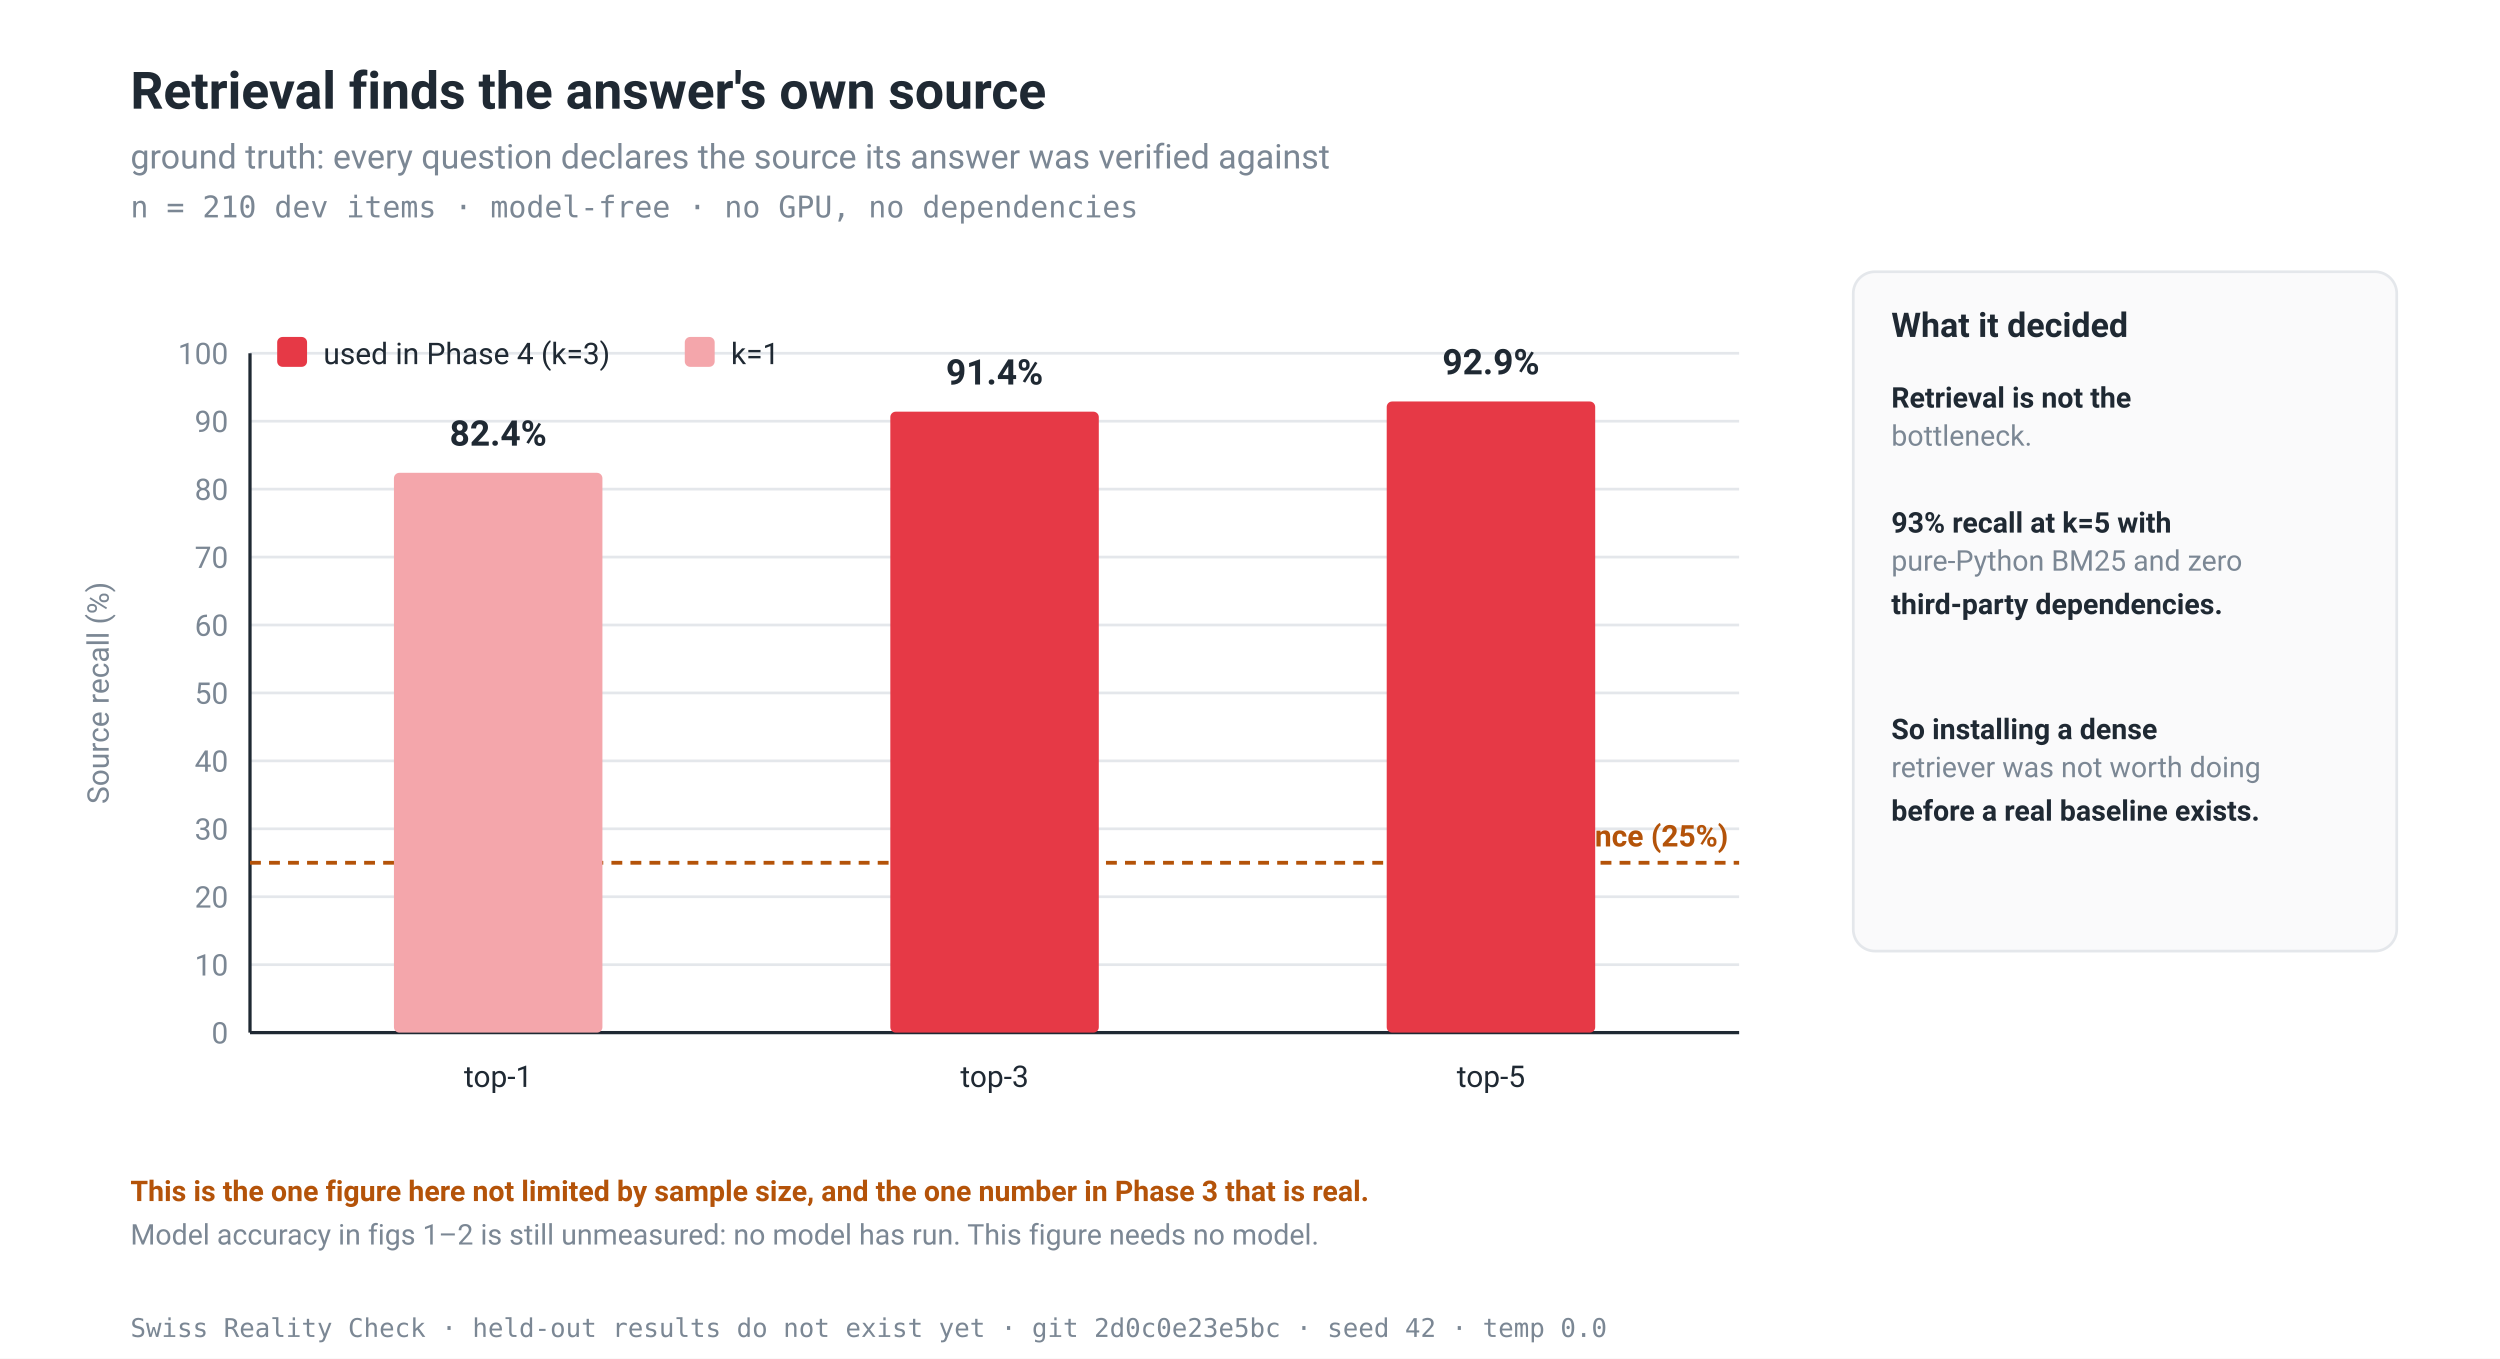
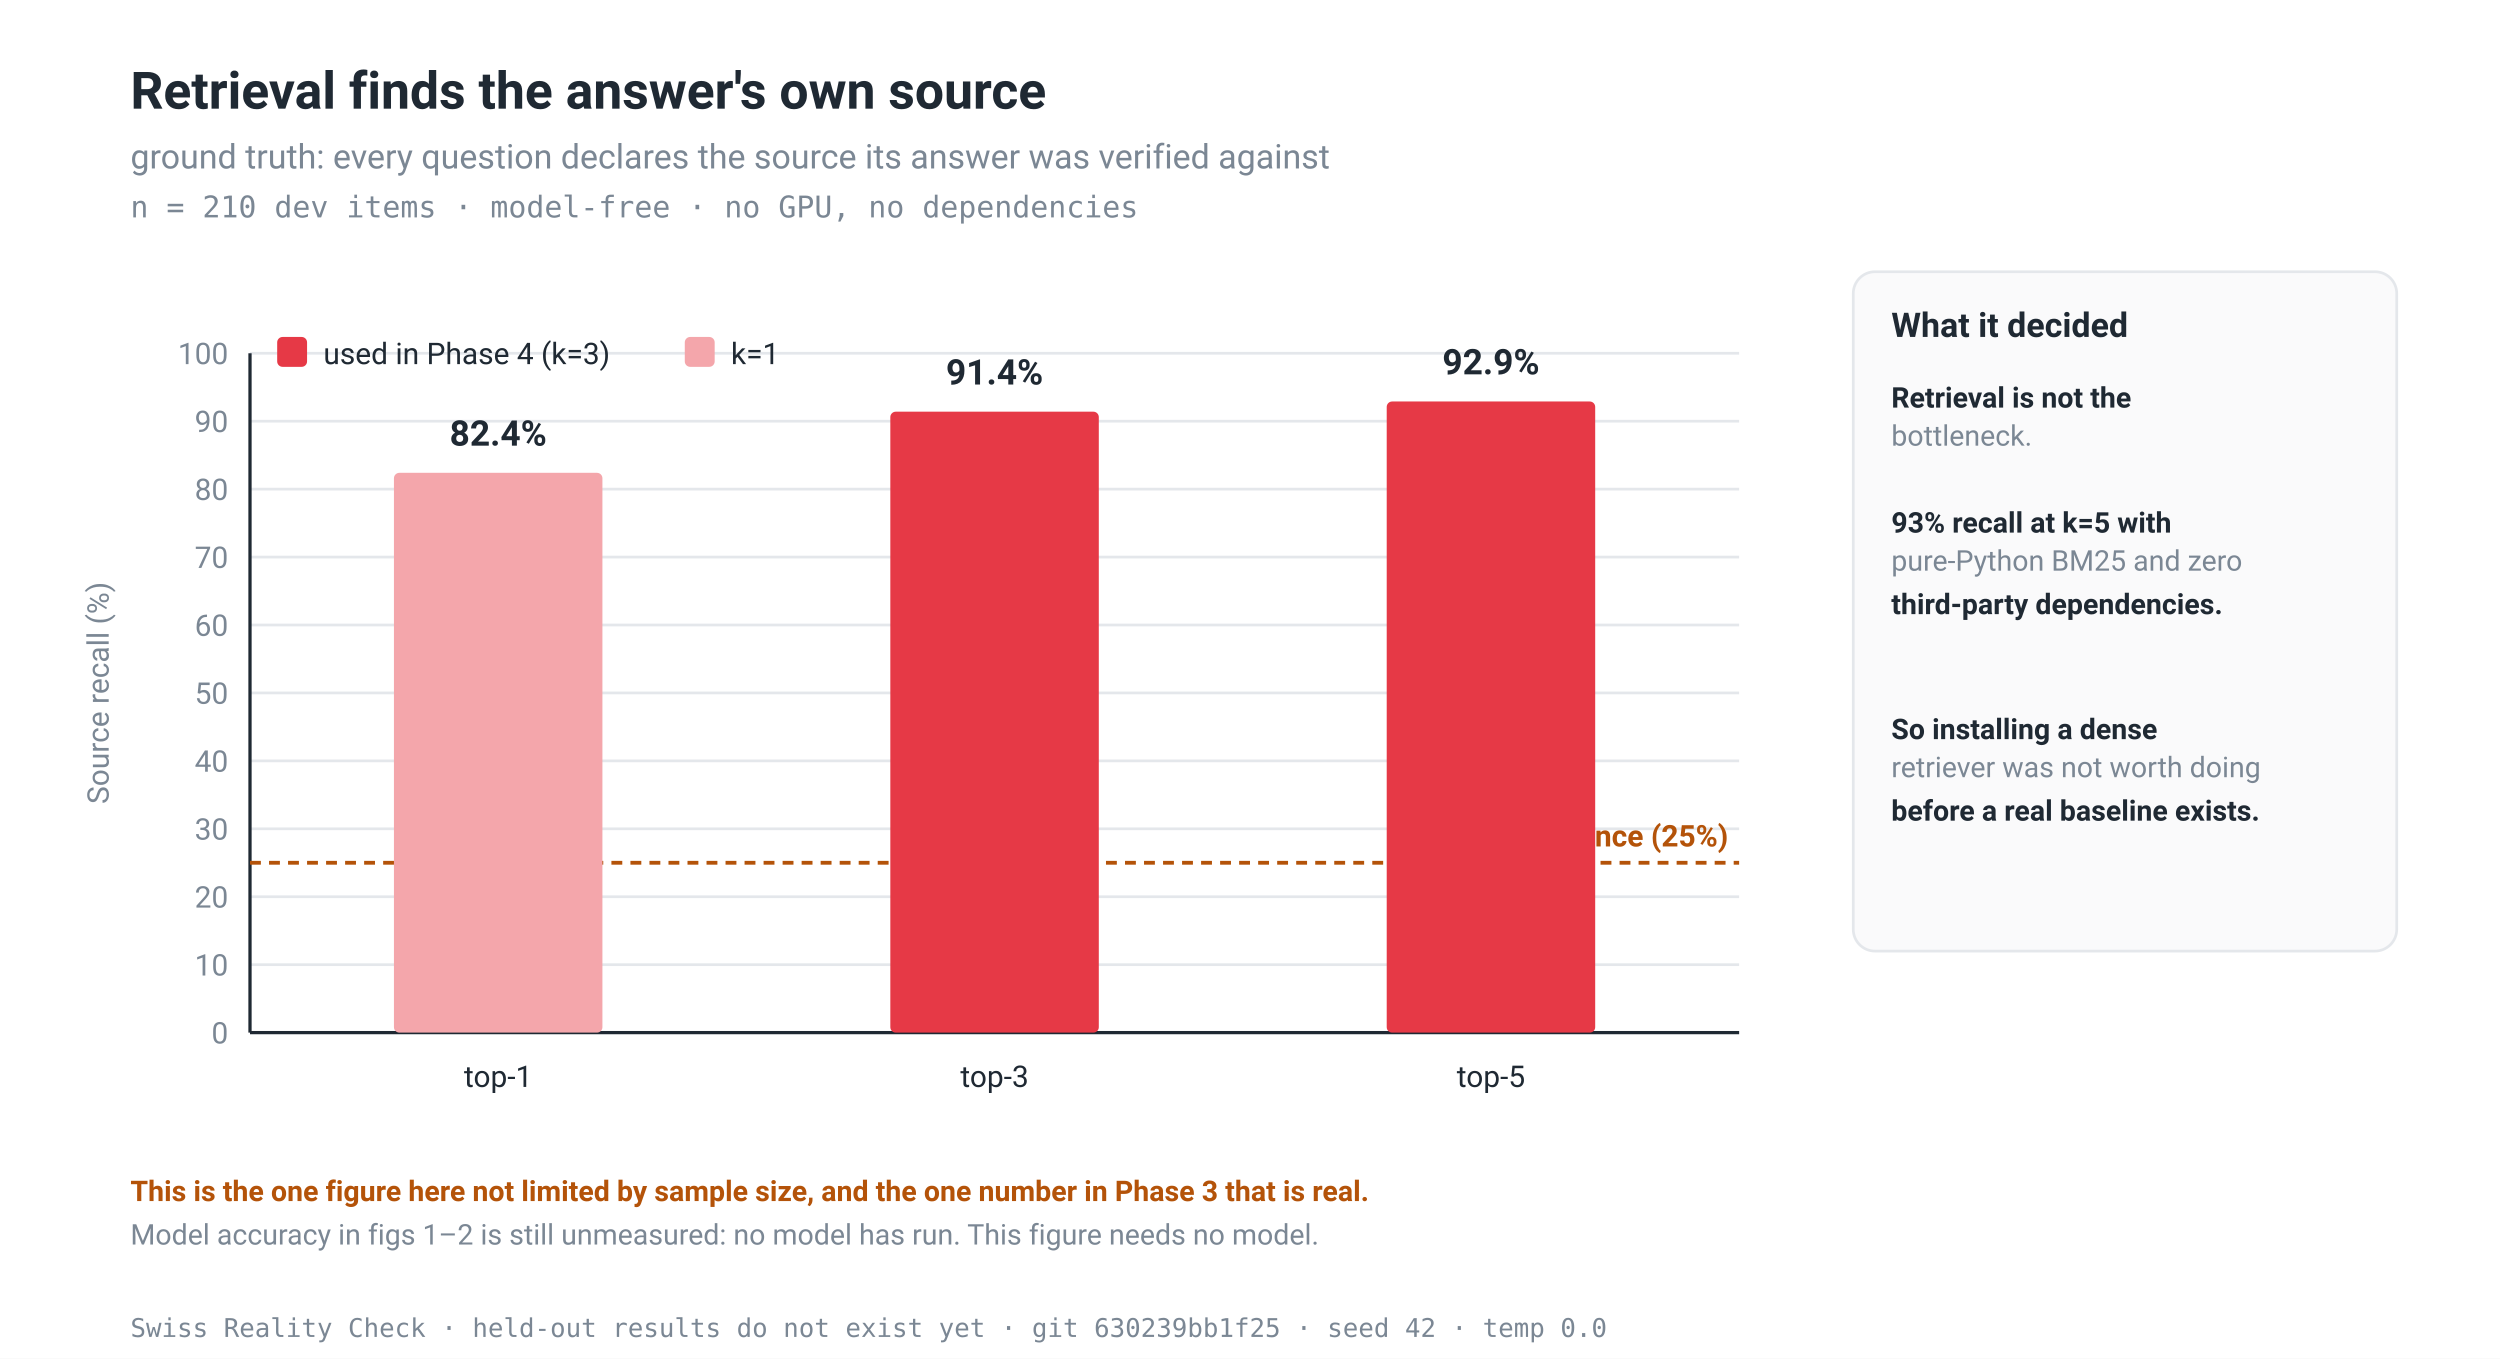
<svg xmlns="http://www.w3.org/2000/svg" width="920" height="500" viewBox="0 0 920 500" role="img" aria-labelledby="t" font-family="ui-sans-serif, -apple-system, 'Segoe UI', Roboto, 'Helvetica Neue', Arial, sans-serif">
  <rect width="920" height="500" fill="#FFFFFF" />
  <text x="48.00" y="40.00" font-family="ui-sans-serif, -apple-system, 'Segoe UI', Roboto, 'Helvetica Neue', Arial, sans-serif" font-size="19" fill="#1F2933" font-weight="bold" text-anchor="start" opacity="1.0" font-style="">Retrieval finds the answer's own source</text>
  <text x="48.00" y="62.00" font-family="ui-sans-serif, -apple-system, 'Segoe UI', Roboto, 'Helvetica Neue', Arial, sans-serif" font-size="12.5" fill="#7B8794" font-weight="normal" text-anchor="start" opacity="1.0" font-style="">ground truth: every question declares the source its answer was verified against</text>
  <text x="48.00" y="80.00" font-family="ui-monospace, SFMono-Regular, Menlo, Consolas, monospace" font-size="11" fill="#7B8794" font-weight="normal" text-anchor="start" opacity="1.0" font-style="">n = 210 dev items · model-free · no GPU, no dependencies</text>
  <line x1="92.00" y1="380.00" x2="640.00" y2="380.00" stroke="#E4E7EB" stroke-width="1" stroke-linecap="butt" />
  <text x="84.00" y="384.00" font-family="ui-sans-serif, -apple-system, 'Segoe UI', Roboto, 'Helvetica Neue', Arial, sans-serif" font-size="11" fill="#7B8794" font-weight="normal" text-anchor="end" opacity="1.0" font-style="">0</text>
  <line x1="92.00" y1="355.00" x2="640.00" y2="355.00" stroke="#E4E7EB" stroke-width="1" stroke-linecap="butt" />
  <text x="84.00" y="359.00" font-family="ui-sans-serif, -apple-system, 'Segoe UI', Roboto, 'Helvetica Neue', Arial, sans-serif" font-size="11" fill="#7B8794" font-weight="normal" text-anchor="end" opacity="1.0" font-style="">10</text>
  <line x1="92.00" y1="330.00" x2="640.00" y2="330.00" stroke="#E4E7EB" stroke-width="1" stroke-linecap="butt" />
  <text x="84.00" y="334.00" font-family="ui-sans-serif, -apple-system, 'Segoe UI', Roboto, 'Helvetica Neue', Arial, sans-serif" font-size="11" fill="#7B8794" font-weight="normal" text-anchor="end" opacity="1.0" font-style="">20</text>
  <line x1="92.00" y1="305.00" x2="640.00" y2="305.00" stroke="#E4E7EB" stroke-width="1" stroke-linecap="butt" />
  <text x="84.00" y="309.00" font-family="ui-sans-serif, -apple-system, 'Segoe UI', Roboto, 'Helvetica Neue', Arial, sans-serif" font-size="11" fill="#7B8794" font-weight="normal" text-anchor="end" opacity="1.0" font-style="">30</text>
  <line x1="92.00" y1="280.00" x2="640.00" y2="280.00" stroke="#E4E7EB" stroke-width="1" stroke-linecap="butt" />
  <text x="84.00" y="284.00" font-family="ui-sans-serif, -apple-system, 'Segoe UI', Roboto, 'Helvetica Neue', Arial, sans-serif" font-size="11" fill="#7B8794" font-weight="normal" text-anchor="end" opacity="1.0" font-style="">40</text>
  <line x1="92.00" y1="255.00" x2="640.00" y2="255.00" stroke="#E4E7EB" stroke-width="1" stroke-linecap="butt" />
  <text x="84.00" y="259.00" font-family="ui-sans-serif, -apple-system, 'Segoe UI', Roboto, 'Helvetica Neue', Arial, sans-serif" font-size="11" fill="#7B8794" font-weight="normal" text-anchor="end" opacity="1.0" font-style="">50</text>
  <line x1="92.00" y1="230.00" x2="640.00" y2="230.00" stroke="#E4E7EB" stroke-width="1" stroke-linecap="butt" />
  <text x="84.00" y="234.00" font-family="ui-sans-serif, -apple-system, 'Segoe UI', Roboto, 'Helvetica Neue', Arial, sans-serif" font-size="11" fill="#7B8794" font-weight="normal" text-anchor="end" opacity="1.0" font-style="">60</text>
  <line x1="92.00" y1="205.00" x2="640.00" y2="205.00" stroke="#E4E7EB" stroke-width="1" stroke-linecap="butt" />
  <text x="84.00" y="209.00" font-family="ui-sans-serif, -apple-system, 'Segoe UI', Roboto, 'Helvetica Neue', Arial, sans-serif" font-size="11" fill="#7B8794" font-weight="normal" text-anchor="end" opacity="1.0" font-style="">70</text>
  <line x1="92.00" y1="180.00" x2="640.00" y2="180.00" stroke="#E4E7EB" stroke-width="1" stroke-linecap="butt" />
  <text x="84.00" y="184.00" font-family="ui-sans-serif, -apple-system, 'Segoe UI', Roboto, 'Helvetica Neue', Arial, sans-serif" font-size="11" fill="#7B8794" font-weight="normal" text-anchor="end" opacity="1.0" font-style="">80</text>
  <line x1="92.00" y1="155.00" x2="640.00" y2="155.00" stroke="#E4E7EB" stroke-width="1" stroke-linecap="butt" />
  <text x="84.00" y="159.00" font-family="ui-sans-serif, -apple-system, 'Segoe UI', Roboto, 'Helvetica Neue', Arial, sans-serif" font-size="11" fill="#7B8794" font-weight="normal" text-anchor="end" opacity="1.0" font-style="">90</text>
  <line x1="92.00" y1="130.00" x2="640.00" y2="130.00" stroke="#E4E7EB" stroke-width="1" stroke-linecap="butt" />
  <text x="84.00" y="134.00" font-family="ui-sans-serif, -apple-system, 'Segoe UI', Roboto, 'Helvetica Neue', Arial, sans-serif" font-size="11" fill="#7B8794" font-weight="normal" text-anchor="end" opacity="1.0" font-style="">100</text>
  <line x1="92.00" y1="130.00" x2="92.00" y2="380.00" stroke="#1F2933" stroke-width="1.2" stroke-linecap="butt" />
  <line x1="92.00" y1="380.00" x2="640.00" y2="380.00" stroke="#1F2933" stroke-width="1.2" stroke-linecap="butt" />
  <text x="40.00" y="255.00" font-family="ui-sans-serif, -apple-system, 'Segoe UI', Roboto, 'Helvetica Neue', Arial, sans-serif" font-size="11" fill="#7B8794" font-weight="normal" text-anchor="middle" transform="rotate(-90 40.00 255.00)">Source recall (%)</text>
  <line x1="92.00" y1="317.50" x2="640.00" y2="317.50" stroke="#B45309" stroke-width="1.4" stroke-linecap="butt" stroke-dasharray="4 3" />
  <text x="636.00" y="311.50" font-family="ui-sans-serif, -apple-system, 'Segoe UI', Roboto, 'Helvetica Neue', Arial, sans-serif" font-size="11" fill="#B45309" font-weight="bold" text-anchor="end" opacity="1.0" font-style="">chance (25%)</text>
  <rect x="144.97" y="174.00" width="76.72" height="206.00" rx="2" fill="#F4A6AB" stroke="none" stroke-width="1.4" opacity="1.0" />
  <text x="183.33" y="164.00" font-family="ui-sans-serif, -apple-system, 'Segoe UI', Roboto, 'Helvetica Neue', Arial, sans-serif" font-size="13" fill="#1F2933" font-weight="bold" text-anchor="middle" opacity="1.0" font-style="">82.4%</text>
  <rect x="327.64" y="151.50" width="76.72" height="228.50" rx="2" fill="#E63946" stroke="none" stroke-width="1.4" opacity="1.0" />
  <text x="366.00" y="141.50" font-family="ui-sans-serif, -apple-system, 'Segoe UI', Roboto, 'Helvetica Neue', Arial, sans-serif" font-size="13" fill="#1F2933" font-weight="bold" text-anchor="middle" opacity="1.0" font-style="">91.4%</text>
  <rect x="510.31" y="147.75" width="76.72" height="232.25" rx="2" fill="#E63946" stroke="none" stroke-width="1.4" opacity="1.0" />
  <text x="548.67" y="137.75" font-family="ui-sans-serif, -apple-system, 'Segoe UI', Roboto, 'Helvetica Neue', Arial, sans-serif" font-size="13" fill="#1F2933" font-weight="bold" text-anchor="middle" opacity="1.0" font-style="">92.9%</text>
  <text x="183.33" y="400.00" font-family="ui-sans-serif, -apple-system, 'Segoe UI', Roboto, 'Helvetica Neue', Arial, sans-serif" font-size="11" fill="#1F2933" font-weight="normal" text-anchor="middle" opacity="1.0" font-style="">top-1</text>
  <text x="366.00" y="400.00" font-family="ui-sans-serif, -apple-system, 'Segoe UI', Roboto, 'Helvetica Neue', Arial, sans-serif" font-size="11" fill="#1F2933" font-weight="normal" text-anchor="middle" opacity="1.0" font-style="">top-3</text>
  <text x="548.67" y="400.00" font-family="ui-sans-serif, -apple-system, 'Segoe UI', Roboto, 'Helvetica Neue', Arial, sans-serif" font-size="11" fill="#1F2933" font-weight="normal" text-anchor="middle" opacity="1.0" font-style="">top-5</text>
  <rect x="102.00" y="124.00" width="11.00" height="11.00" rx="2" fill="#E63946" stroke="none" stroke-width="1" opacity="1.0" />
  <text x="119.00" y="134.00" font-family="ui-sans-serif, -apple-system, 'Segoe UI', Roboto, 'Helvetica Neue', Arial, sans-serif" font-size="11" fill="#1F2933" font-weight="normal" text-anchor="start" opacity="1.0" font-style="">used in Phase 4 (k=3)</text>
  <rect x="252.00" y="124.00" width="11.00" height="11.00" rx="2" fill="#F4A6AB" stroke="none" stroke-width="1" opacity="1.0" />
  <text x="269.00" y="134.00" font-family="ui-sans-serif, -apple-system, 'Segoe UI', Roboto, 'Helvetica Neue', Arial, sans-serif" font-size="11" fill="#1F2933" font-weight="normal" text-anchor="start" opacity="1.0" font-style="">k=1</text>
  <rect x="682.00" y="100.00" width="200.00" height="250.00" rx="8" fill="#FAFAFB" stroke="#E4E7EB" stroke-width="1" opacity="1.0" />
  <text x="696.00" y="124.00" font-family="ui-sans-serif, -apple-system, 'Segoe UI', Roboto, 'Helvetica Neue', Arial, sans-serif" font-size="12.5" fill="#1F2933" font-weight="bold" text-anchor="start" opacity="1.0" font-style="">What it decided</text>
  <text x="696.00" y="150.00" font-family="ui-sans-serif, -apple-system, 'Segoe UI', Roboto, 'Helvetica Neue', Arial, sans-serif" font-size="10.5" fill="#1F2933" font-weight="bold" text-anchor="start" opacity="1.0" font-style="">Retrieval is not the</text>
  <text x="696.00" y="164.00" font-family="ui-sans-serif, -apple-system, 'Segoe UI', Roboto, 'Helvetica Neue', Arial, sans-serif" font-size="10.5" fill="#7B8794" font-weight="normal" text-anchor="start" opacity="1.0" font-style="">bottleneck.</text>
  <text x="696.00" y="196.00" font-family="ui-sans-serif, -apple-system, 'Segoe UI', Roboto, 'Helvetica Neue', Arial, sans-serif" font-size="10.5" fill="#1F2933" font-weight="bold" text-anchor="start" opacity="1.0" font-style="">93% recall at k=5 with</text>
  <text x="696.00" y="210.00" font-family="ui-sans-serif, -apple-system, 'Segoe UI', Roboto, 'Helvetica Neue', Arial, sans-serif" font-size="10.5" fill="#7B8794" font-weight="normal" text-anchor="start" opacity="1.0" font-style="">pure-Python BM25 and zero</text>
  <text x="696.00" y="226.00" font-family="ui-sans-serif, -apple-system, 'Segoe UI', Roboto, 'Helvetica Neue', Arial, sans-serif" font-size="10.5" fill="#1F2933" font-weight="bold" text-anchor="start" opacity="1.0" font-style="">third-party dependencies.</text>
  <text x="696.00" y="272.00" font-family="ui-sans-serif, -apple-system, 'Segoe UI', Roboto, 'Helvetica Neue', Arial, sans-serif" font-size="10.5" fill="#1F2933" font-weight="bold" text-anchor="start" opacity="1.0" font-style="">So installing a dense</text>
  <text x="696.00" y="286.00" font-family="ui-sans-serif, -apple-system, 'Segoe UI', Roboto, 'Helvetica Neue', Arial, sans-serif" font-size="10.5" fill="#7B8794" font-weight="normal" text-anchor="start" opacity="1.0" font-style="">retriever was not worth doing</text>
  <text x="696.00" y="302.00" font-family="ui-sans-serif, -apple-system, 'Segoe UI', Roboto, 'Helvetica Neue', Arial, sans-serif" font-size="10.5" fill="#1F2933" font-weight="bold" text-anchor="start" opacity="1.0" font-style="">before a real baseline exists.</text>
  <text x="48.00" y="442.00" font-family="ui-sans-serif, -apple-system, 'Segoe UI', Roboto, 'Helvetica Neue', Arial, sans-serif" font-size="10.5" fill="#B45309" font-weight="bold" text-anchor="start" opacity="1.0" font-style="">This is the one figure here not limited by sample size, and the one number in Phase 3 that is real.</text>
  <text x="48.00" y="458.00" font-family="ui-sans-serif, -apple-system, 'Segoe UI', Roboto, 'Helvetica Neue', Arial, sans-serif" font-size="10.5" fill="#7B8794" font-weight="normal" text-anchor="start" opacity="1.0" font-style="">Model accuracy in figs 1–2 is still unmeasured: no model has run. This figure needs no model.</text>
-   <text x="48.00" y="492.00" font-family="ui-monospace, SFMono-Regular, Menlo, Consolas, monospace" font-size="9.5" fill="#7B8794" font-weight="normal" text-anchor="start" opacity="1.0" font-style="">Swiss Reality Check · held-out results do not exist yet · git 2d0c0e23e5bc · seed 42 · temp 0.0</text>
+   <text x="48.00" y="492.00" font-family="ui-monospace, SFMono-Regular, Menlo, Consolas, monospace" font-size="9.5" fill="#7B8794" font-weight="normal" text-anchor="start" opacity="1.0" font-style="">Swiss Reality Check · held-out results do not exist yet · git 630239bb1f25 · seed 42 · temp 0.0</text>
</svg>
